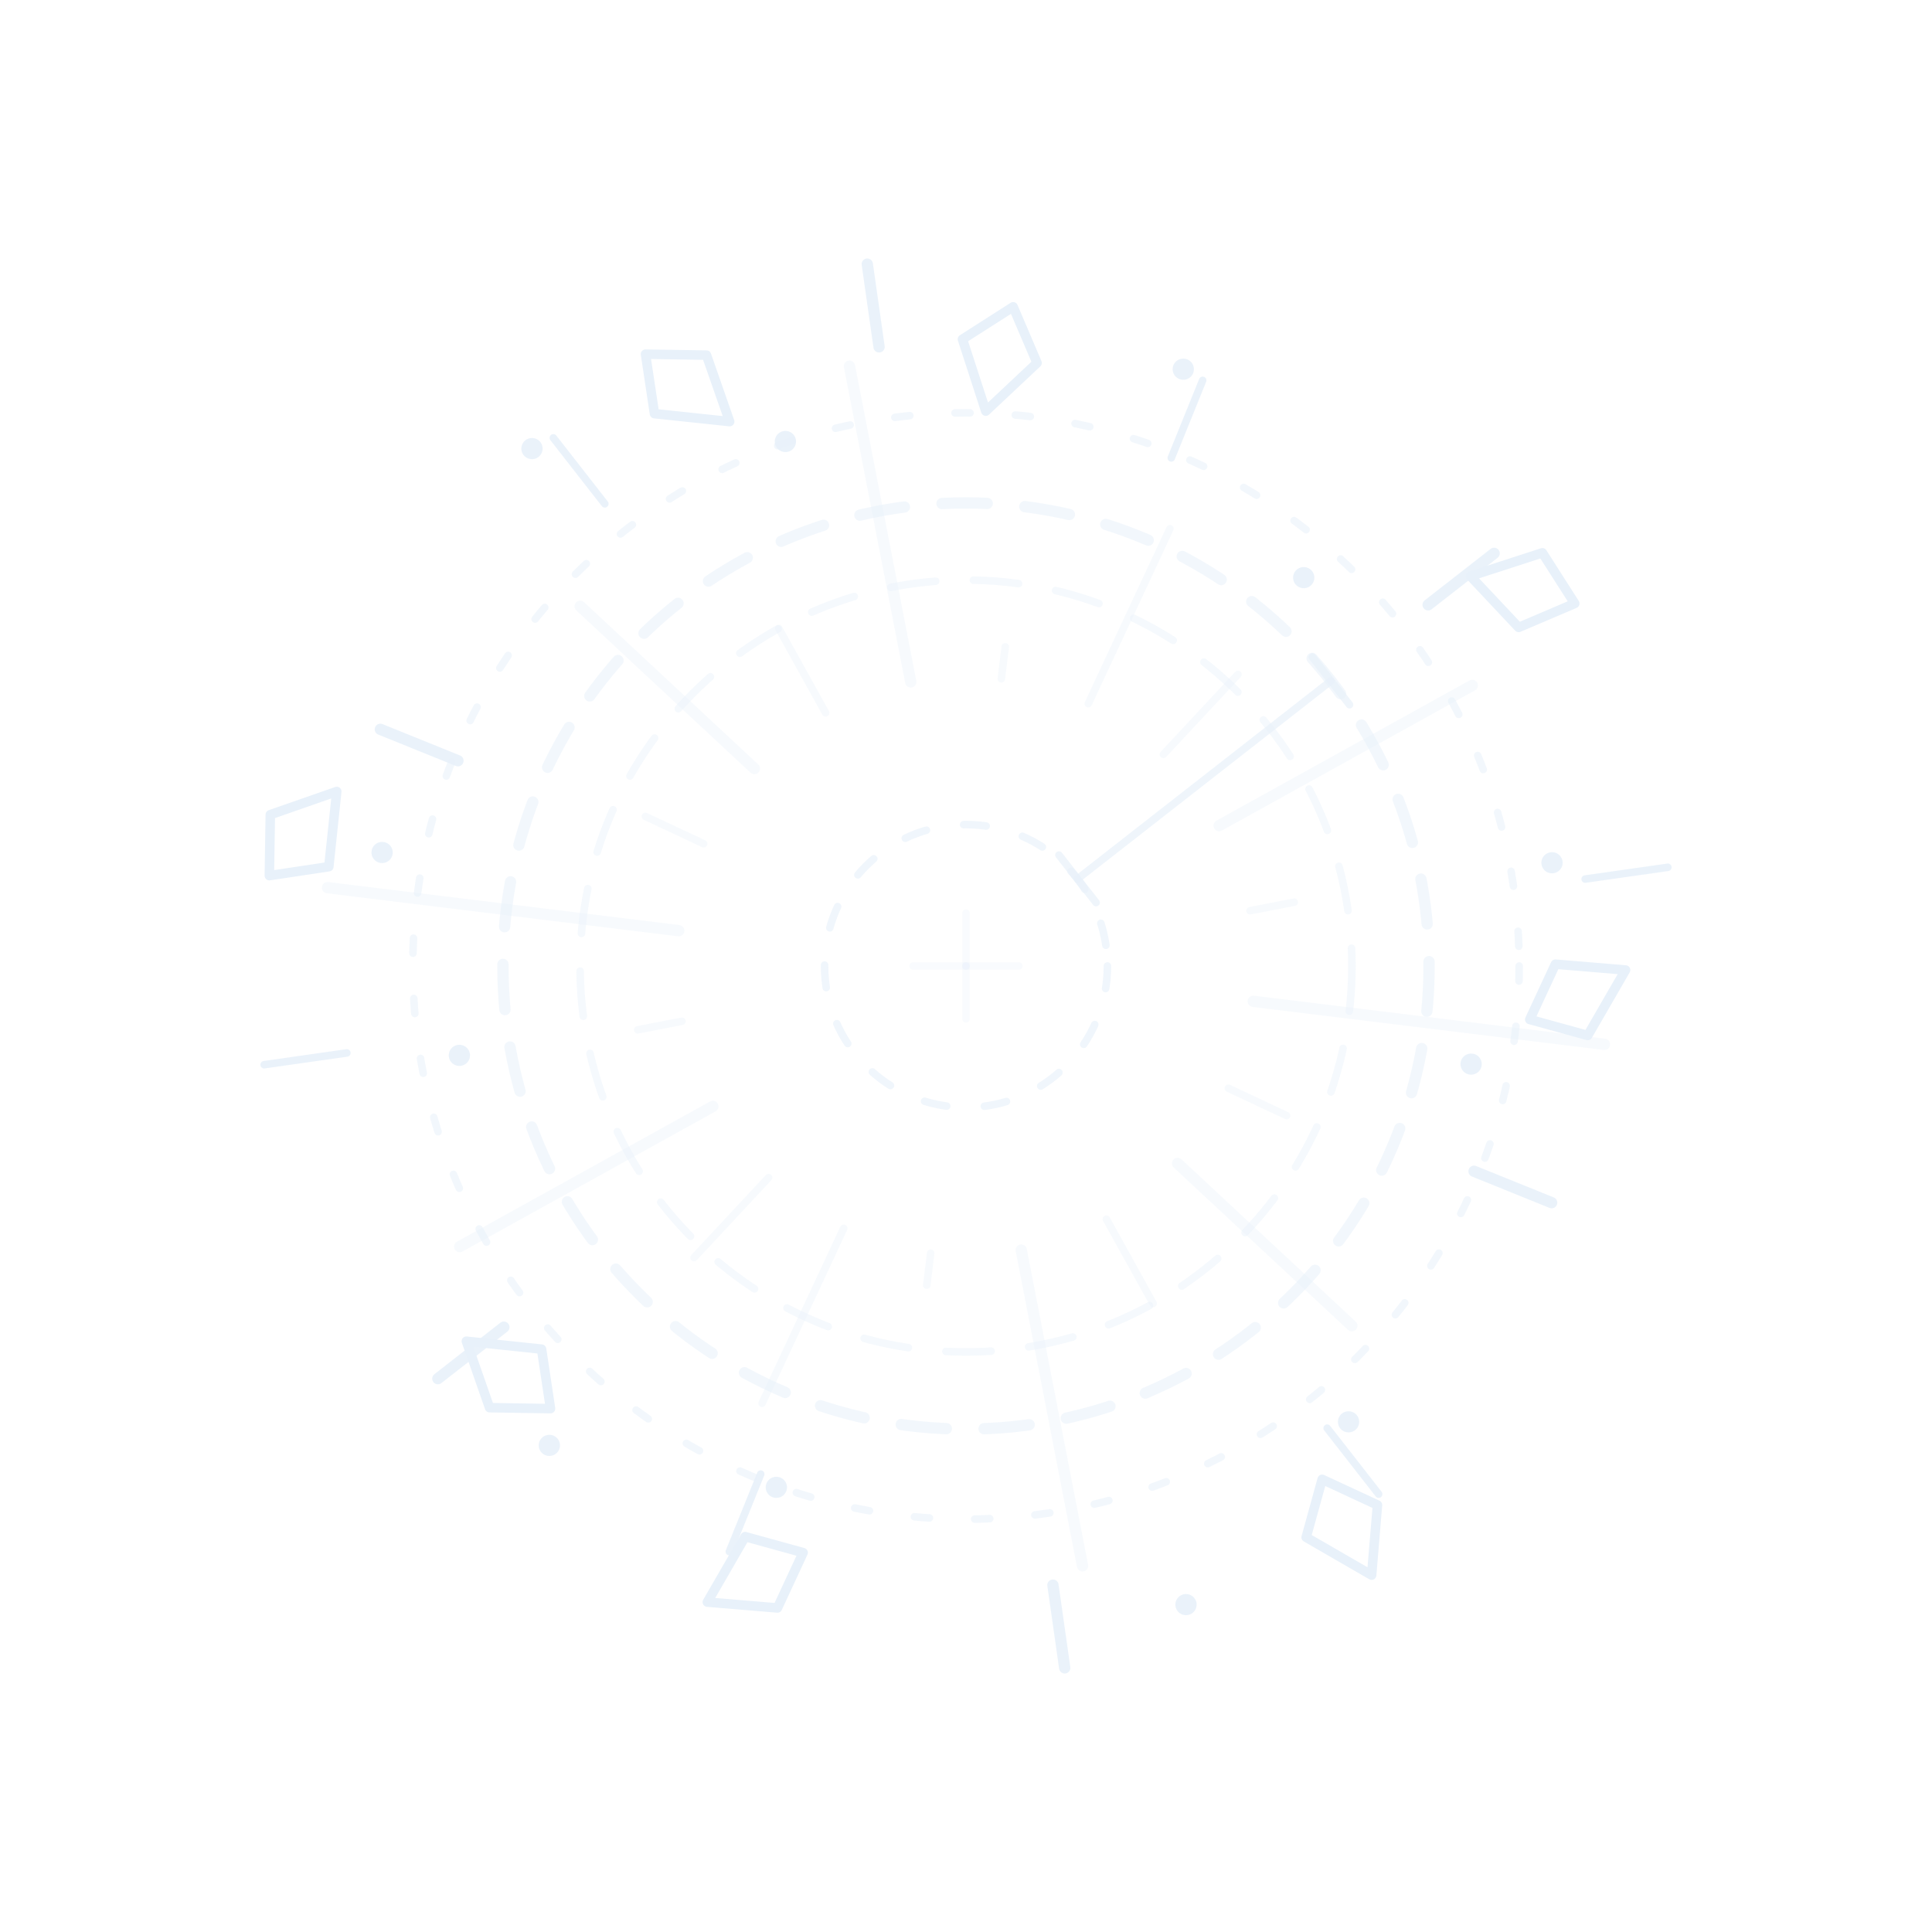
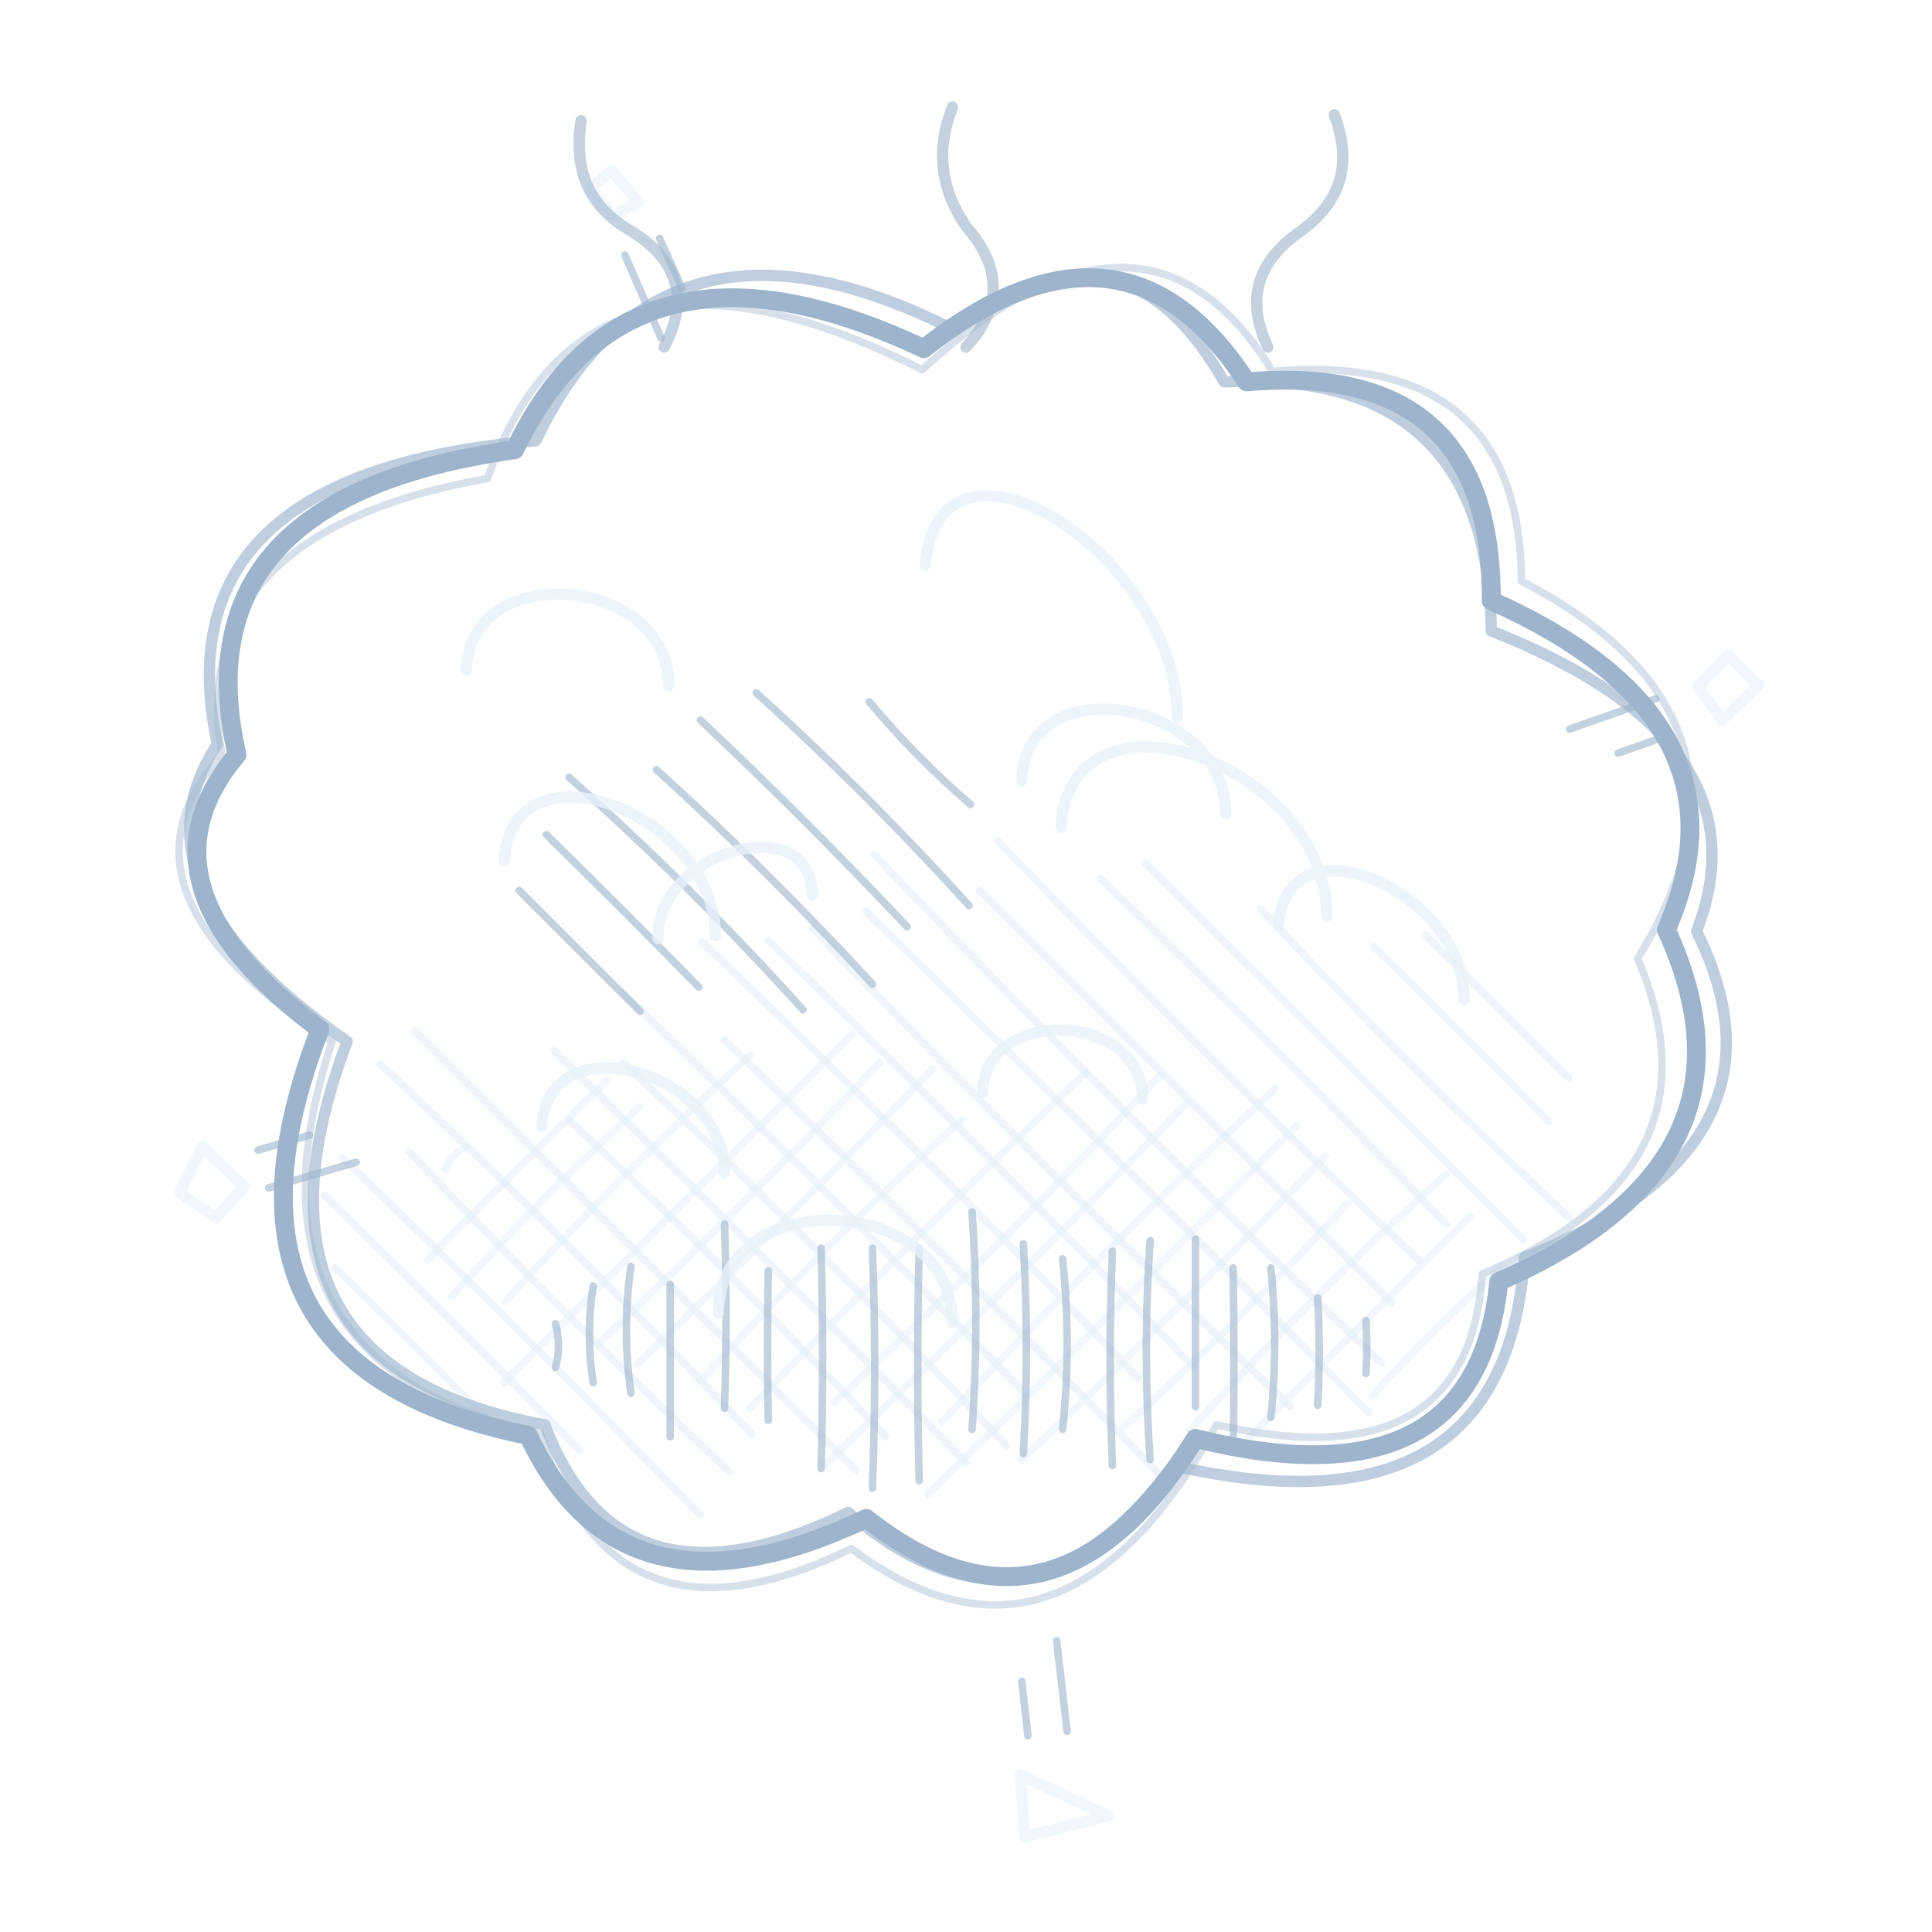
<svg xmlns="http://www.w3.org/2000/svg" width="128" height="128" viewBox="0 0 128 128">
  <defs>
-     <path id="shard" d="M -1.6 -3.2 L 2.4 -0.6 L 1.2 3 L -2.2 1.2 Z" stroke="#E8F1FA" stroke-width="0.6" />
+     <clipPath id="massc">
+       <path d="M 110.4 61.6 Q 118.4 77.3 99.3 84.9 Q 97.4 99.5 79.2 95.3 Q 69.7 110.2 57.4 100.6 Q 40.7 109.3 35 95.1 Q 13.6 89.9 21.2 68.2 Q 8 58.7 15.7 50 Q 11.6 32.8 34.1 29.8 Q 41.1 12.6 61.2 23.1 Q 74.4 12.6 82.6 25.3 Q 98.9 23.9 98.8 39.8 Q 117.8 47.4 110.4 61.6 Z" />
+     </clipPath>
  </defs>
-   <g id="burst" fill="none" stroke-linecap="round" stroke-linejoin="round">
-     <line x1="64" y1="64" x2="67.5" y2="64" stroke="#E8F1FA" stroke-width="0.5" opacity="0.26" />
-     <line x1="64" y1="64" x2="64" y2="67.5" stroke="#E8F1FA" stroke-width="0.5" opacity="0.26" />
-     <line x1="64" y1="64" x2="60.5" y2="64" stroke="#E8F1FA" stroke-width="0.5" opacity="0.26" />
-     <line x1="64" y1="64" x2="64" y2="60.5" stroke="#E8F1FA" stroke-width="0.5" opacity="0.26" />
-     <circle cx="64" cy="64" r="9.37" stroke="#E8F1FA" stroke-width="0.5" stroke-dasharray="1.5 2.5" opacity="0.65" />
-     <line x1="83.03" y1="66.34" x2="106.3" y2="69.19" stroke="#E8F1FA" stroke-width="0.75" opacity="0.34" />
-     <line x1="81.38" y1="72.1" x2="85.24" y2="73.91" stroke="#E8F1FA" stroke-width="0.5" opacity="0.34" />
-     <line x1="78.02" y1="77.08" x2="89.56" y2="87.83" stroke="#E8F1FA" stroke-width="0.75" opacity="0.34" />
-     <line x1="73.3" y1="80.77" x2="76.4" y2="86.36" stroke="#E8F1FA" stroke-width="0.5" opacity="0.34" />
-     <line x1="67.66" y1="82.82" x2="71.72" y2="103.74" stroke="#E8F1FA" stroke-width="0.75" opacity="0.34" />
-     <line x1="61.66" y1="83.03" x2="61.4" y2="85.15" stroke="#E8F1FA" stroke-width="0.5" opacity="0.34" />
-     <line x1="55.9" y1="81.38" x2="50.49" y2="92.97" stroke="#E8F1FA" stroke-width="0.5" opacity="0.34" />
-     <line x1="50.92" y1="78.02" x2="45.98" y2="83.32" stroke="#E8F1FA" stroke-width="0.5" opacity="0.34" />
-     <line x1="47.23" y1="73.3" x2="30.46" y2="82.59" stroke="#E8F1FA" stroke-width="0.75" opacity="0.34" />
-     <line x1="45.18" y1="67.66" x2="42.25" y2="68.23" stroke="#E8F1FA" stroke-width="0.5" opacity="0.34" />
-     <line x1="44.97" y1="61.66" x2="21.7" y2="58.81" stroke="#E8F1FA" stroke-width="0.75" opacity="0.34" />
-     <line x1="46.62" y1="55.9" x2="42.76" y2="54.09" stroke="#E8F1FA" stroke-width="0.5" opacity="0.34" />
-     <line x1="49.98" y1="50.92" x2="38.44" y2="40.17" stroke="#E8F1FA" stroke-width="0.75" opacity="0.34" />
-     <line x1="54.7" y1="47.23" x2="51.6" y2="41.64" stroke="#E8F1FA" stroke-width="0.5" opacity="0.34" />
-     <line x1="60.34" y1="45.18" x2="56.28" y2="24.26" stroke="#E8F1FA" stroke-width="0.75" opacity="0.34" />
-     <line x1="66.34" y1="44.97" x2="66.6" y2="42.85" stroke="#E8F1FA" stroke-width="0.5" opacity="0.34" />
-     <line x1="72.1" y1="46.62" x2="77.51" y2="35.03" stroke="#E8F1FA" stroke-width="0.5" opacity="0.34" />
-     <line x1="77.08" y1="49.98" x2="82.02" y2="44.68" stroke="#E8F1FA" stroke-width="0.5" opacity="0.34" />
-     <line x1="80.77" y1="54.7" x2="97.54" y2="45.41" stroke="#E8F1FA" stroke-width="0.75" opacity="0.34" />
-     <line x1="82.82" y1="60.34" x2="85.75" y2="59.77" stroke="#E8F1FA" stroke-width="0.5" opacity="0.34" />
-     <circle cx="64" cy="64" r="30.68" stroke="#E8F1FA" stroke-width="0.75" stroke-dasharray="3 2.5" opacity="0.55" />
-     <circle cx="64" cy="64" r="25.57" stroke="#E8F1FA" stroke-width="0.5" stroke-dasharray="3 2.5" opacity="0.44" />
-     <circle cx="64" cy="64" r="36.65" stroke="#E8F1FA" stroke-width="0.5" stroke-dasharray="1 3" opacity="0.55" />
-     <line x1="97.66" y1="77.6" x2="102.8" y2="79.68" stroke="#E8F1FA" stroke-width="0.75" opacity="0.9" />
-     <line x1="87.93" y1="94.62" x2="91.34" y2="98.99" stroke="#E8F1FA" stroke-width="0.5" opacity="0.9" />
-     <line x1="69.76" y1="105.02" x2="70.54" y2="110.5" stroke="#E8F1FA" stroke-width="0.75" opacity="0.9" />
-     <line x1="50.4" y1="97.66" x2="48.32" y2="102.8" stroke="#E8F1FA" stroke-width="0.5" opacity="0.9" />
-     <line x1="33.38" y1="87.93" x2="29.01" y2="91.34" stroke="#E8F1FA" stroke-width="0.75" opacity="0.9" />
-     <line x1="22.98" y1="69.76" x2="17.5" y2="70.54" stroke="#E8F1FA" stroke-width="0.5" opacity="0.9" />
-     <line x1="30.34" y1="50.4" x2="25.2" y2="48.32" stroke="#E8F1FA" stroke-width="0.75" opacity="0.9" />
-     <line x1="40.07" y1="33.38" x2="36.66" y2="29.01" stroke="#E8F1FA" stroke-width="0.5" opacity="0.9" />
-     <line x1="58.24" y1="22.98" x2="57.46" y2="17.5" stroke="#E8F1FA" stroke-width="0.75" opacity="0.9" />
-     <line x1="77.6" y1="30.34" x2="79.68" y2="25.2" stroke="#E8F1FA" stroke-width="0.5" opacity="0.9" />
-     <line x1="94.62" y1="40.07" x2="98.99" y2="36.66" stroke="#E8F1FA" stroke-width="0.75" opacity="0.9" />
-     <line x1="105.02" y1="58.24" x2="110.5" y2="57.46" stroke="#E8F1FA" stroke-width="0.5" opacity="0.9" />
-     <use href="#shard" transform="translate(104.43 66.12) rotate(87) scale(1.05)" />
-     <use href="#shard" transform="translate(89.02 101.09) rotate(177) scale(1.05)" />
-     <use href="#shard" transform="translate(50.13 104.29) rotate(267) scale(1.05)" />
-     <use href="#shard" transform="translate(33.92 91.09) rotate(333) scale(1.05)" />
-     <use href="#shard" transform="translate(20.08 55.46) rotate(423) scale(1.05)" />
-     <use href="#shard" transform="translate(45.32 25.7) rotate(513) scale(1.05)" />
-     <use href="#shard" transform="translate(66.12 23.57) rotate(579) scale(1.05)" />
-     <use href="#shard" transform="translate(101.09 38.98) rotate(669) scale(1.05)" />
-     <line x1="97.46" y1="70.5" x2="97.47" y2="70.5" stroke="#E8F1FA" stroke-width="1.4" opacity="0.9" />
-     <line x1="89.34" y1="94.2" x2="89.35" y2="94.2" stroke="#E8F1FA" stroke-width="1.4" opacity="0.9" />
-     <line x1="78.57" y1="106.31" x2="78.58" y2="106.31" stroke="#E8F1FA" stroke-width="1.4" opacity="0.9" />
-     <line x1="51.43" y1="98.54" x2="51.44" y2="98.54" stroke="#E8F1FA" stroke-width="1.4" opacity="0.9" />
-     <line x1="36.39" y1="95.76" x2="36.4" y2="95.76" stroke="#E8F1FA" stroke-width="1.4" opacity="0.9" />
-     <line x1="30.43" y1="69.92" x2="30.44" y2="69.92" stroke="#E8F1FA" stroke-width="1.4" opacity="0.9" />
-     <line x1="25.31" y1="56.48" x2="25.32" y2="56.48" stroke="#E8F1FA" stroke-width="1.4" opacity="0.9" />
-     <line x1="35.24" y1="29.72" x2="35.25" y2="29.72" stroke="#E8F1FA" stroke-width="1.4" opacity="0.9" />
-     <line x1="52.03" y1="29.25" x2="52.04" y2="29.25" stroke="#E8F1FA" stroke-width="1.4" opacity="0.9" />
-     <line x1="78.39" y1="24.46" x2="78.4" y2="24.46" stroke="#E8F1FA" stroke-width="1.4" opacity="0.9" />
-     <line x1="86.37" y1="38.27" x2="86.38" y2="38.27" stroke="#E8F1FA" stroke-width="1.4" opacity="0.9" />
-     <line x1="102.82" y1="57.16" x2="102.83" y2="57.16" stroke="#E8F1FA" stroke-width="1.4" opacity="0.9" />
-     <line x1="71.39" y1="58.23" x2="88.18" y2="45.11" stroke="#E8F1FA" stroke-width="0.5" opacity="0.7" />
-     <line x1="70.16" y1="56.65" x2="72.62" y2="59.8" stroke="#E8F1FA" stroke-width="0.5" opacity="0.7" />
-     <line x1="86.95" y1="43.53" x2="89.41" y2="46.69" stroke="#E8F1FA" stroke-width="0.5" opacity="0.7" />
+   <g fill="none" stroke-linecap="round" stroke-linejoin="round">
+     <g id="mass_hatch" clip-path="url(#massc)">
+       <path d="M 94.5 62 Q 99.2 66.7 103.9 71.4 M 91 62.7 Q 96.8 68.4 102.6 74.3 M 83.5 60.2 Q 93.4 70.8 104 80.7 M 75.9 57.2 Q 88.4 69.6 100.9 82.1 M 72.9 58.2 Q 84.6 69.4 95.8 81.1 M 66.1 55.7 Q 79.7 69.9 94 83.5 M 64.9 59 Q 78.5 72.6 92.2 86.3 M 57.9 56.6 Q 74.3 73.8 91.5 90.3 M 57.4 60.4 Q 74.2 76.9 90.7 93.6 M 53.8 61.5 Q 69.3 77.6 85.5 93.2 M 50.9 62.3 Q 65.3 76.2 79.1 90.6 M 46.5 62.4 Q 61.3 76.5 75.4 91.3 M 48 68.9 Q 63.1 83.5 77.7 98.6 M 41.2 65.7 Q 54.8 78.9 68 92.4 M 41.3 70.4 Q 54.4 82.7 66.7 95.8 M 36.7 69.6 Q 50.5 83.1 64 96.9 M 37.7 74.2 Q 48.5 84.3 58.7 95.2 M 27.5 68.3 Q 42.1 82.9 56.7 97.4 M 25.2 70.5 Q 37.9 82.4 49.8 95 M 27.1 76.3 Q 37.4 87.2 48.3 97.5 M 22.7 76.7 Q 34.8 88.4 46.4 100.4 M 21.5 79.2 Q 30.1 87.6 38.4 96.1 M 22.2 84 Q 28.4 90 34.5 96.3" stroke="#E8F1FA" stroke-width="0.5" opacity="0.70" />
+       <path d="M 29.5 77.5 Q 29.9 76.4 30.9 76 M 28.3 83.5 Q 34.2 77.5 40.2 71.6 M 29.9 85.9 Q 35.9 79.3 42.4 73.3 M 33.5 86.2 Q 41.2 77.7 49.7 69.9 M 33.4 91.6 Q 44.9 80 56.5 68.5 M 39.6 89.1 Q 49.1 80 58.3 70.4 M 42.2 90.4 Q 52.2 80.8 61.8 70.8 M 46.4 91.5 Q 54.6 82.5 63.7 74.2 M 49.7 93.3 Q 60.6 81.9 72 71 M 55.3 92.9 Q 66.5 82.4 76.9 71.2 M 54.6 97.1 Q 66.9 85.3 78.6 73.1 M 62.4 94.2 Q 73.1 82.8 84.5 72.1 M 61.5 99 Q 73.8 86.9 85.9 74.6 M 67.7 96.7 Q 78 86.9 87.8 76.6 M 74.4 94.6 Q 82.2 87.5 89.3 79.7 M 78.8 94.8 Q 86.9 85.8 95.8 77.8 M 80.9 97.1 Q 89.2 88.8 97.4 80.6 M 90.9 92.5 Q 94.9 88.1 99.3 84.1" stroke="#E8F1FA" stroke-width="0.5" opacity="0.60" />
+       <path d="M 57.6 46.5 Q 60.7 50.2 64.3 53.3 M 50.1 45.9 Q 57.5 52.6 64.2 60 M 46.4 47.7 Q 53.5 54.4 60.1 61.4 M 43.5 51 Q 51 57.8 57.8 65.2 M 37.7 51.5 Q 45.9 58.8 53.2 66.9 M 36.2 55.3 Q 41.3 60.3 46.3 65.4 M 34.4 59 Q 38.4 63 42.4 67" stroke="#9DB4CC" stroke-width="0.5" opacity="0.60" />
+       <path d="M 90.5 87.5 Q 90.6 89.3 90.5 91 M 87.3 86 Q 87.5 89.6 87.3 93.1 M 84.2 84 Q 84.7 89 84.2 93.9 M 81.7 84 Q 81.8 90.3 81.7 96.6 M 79.2 82.1 Q 79.2 87.7 79.2 93.2 M 76.2 82.2 Q 75.7 89.4 76.2 96.7 M 73.7 82.9 Q 73.4 90 73.7 97.1 M 70.4 83.4 Q 71 89.1 70.4 94.7 M 67.8 82.4 Q 68.2 89.4 67.8 96.3 M 64.4 80.3 Q 64.9 87.5 64.4 94.7 M 60.9 82.7 Q 60.7 90.4 60.9 98.1 M 57.8 82.7 Q 58.1 90.6 57.8 98.6 M 54.4 82.7 Q 54.6 90 54.4 97.3 M 50.9 84.2 Q 50.8 89.2 50.9 94.1 M 48 81.1 Q 48.2 87.2 48 93.3 M 44.4 85.1 Q 44.4 90.2 44.4 95.2 M 41.8 83.9 Q 41.2 88.1 41.8 92.3 M 39.3 85.2 Q 38.8 88.4 39.3 91.6 M 36.8 87.7 Q 37.2 89.2 36.8 90.6" stroke="#9DB4CC" stroke-width="0.5" opacity="0.60" />
+     </g>
+     <path d="M 70.3 54.8 C 70.9 44.6 87.9 50.5 87.9 60.7 M 67.7 51.7 C 67.9 44.1 81.2 46.3 81.2 53.9 M 35.9 74.6 C 36.3 67.7 48 70.9 48 77.7 M 84.7 61.3 C 85.2 54 97 58.9 97 66.2 M 43.6 62.2 C 43.4 56.4 53.8 53.5 53.8 59.3 M 61.3 37.4 C 62.3 26.7 78 36.8 78 47.5 M 65.1 72.4 C 65.2 66.6 75.7 67 75.7 72.8 M 33.4 57 C 33.9 48.8 47.4 53.8 47.4 62 M 30.9 44.4 C 31.1 37 44.3 38.1 44.3 45.4 M 47.6 87 C 47.6 78.4 63.1 79 63.1 87.6" stroke="#E8F1FA" stroke-width="0.75" opacity="0.80" />
+     <path d="M 110.4 61.6 Q 117.5 77 99.3 84.9 Q 97.8 99.9 79.2 95.3 Q 69.8 110.4 57.4 100.6 Q 41.2 108.3 35 95.1 Q 12.5 90.6 21.2 68.2 Q 8.4 58.7 15.7 50 Q 11.8 32.9 34.1 29.8 Q 41.7 13.9 61.2 23.1 Q 74.4 12.7 82.6 25.3 Q 98.9 23.9 98.8 39.8 Q 116.5 47.7 110.4 61.6 Z" stroke="#9DB4CC" stroke-width="1.25" />
+     <path d="M 112.4 61.7 Q 119.5 76 101 83.3 Q 99.7 102.1 77.7 97.1 Q 67.9 110.3 56.2 100.2 Q 41.1 107.6 36.1 94.4 Q 14.9 90.5 23 69 Q 8.2 58.7 14.4 49.3 Q 10.5 31.3 35.5 29.2 Q 43.7 12 63.1 21.8 Q 74.3 13.3 81.1 25.3 Q 98.6 24.4 98.8 41.8 Q 117.3 49.1 112.4 61.7 Z" stroke="#9DB4CC" stroke-width="0.75" opacity="0.65" />
+     <path d="M 108.5 63.5 Q 114.5 77.6 98.2 84.4 Q 97.3 98.2 80.6 94.4 Q 70.3 113 56.4 102.6 Q 40.7 110.3 35.8 95 Q 15 90.3 22 69 Q 6.5 59.1 14.7 50 Q 12.2 35.3 32.3 31.7 Q 38.8 13.2 61.1 24.5 Q 75.9 10.9 84.3 24.6 Q 100.7 23.2 100.8 38.5 Q 118.3 47.6 108.5 63.5 Z" stroke="#9DB4CC" stroke-width="0.5" opacity="0.40" />
+     <path d="M 73.4 120.3 L 67.9 121.7 L 67.6 117.6 Z M 16.2 78.6 L 14.3 80.7 L 11.9 79 L 13.4 76 Z M 42.3 13.4 L 40.6 14.3 L 39.1 12.5 L 40.5 11.3 Z M 116.5 45.4 L 114.1 47.7 L 112.5 45.5 L 114.5 43.4 Z" stroke="#E8F1FA" stroke-width="0.75" opacity="0.60" />
+     <path d="M 70.7 114.7 L 70 108.7 M 68.1 115 L 67.7 111.4 M 17.8 78.7 L 23.6 77 M 17.1 76.2 L 20.5 75.2 M 41.4 16.9 L 43.8 22.4 M 43.7 15.8 L 45.2 19.1 M 109.7 46.3 L 104 48.3 M 110.6 48.7 L 107.2 49.9" stroke="#9DB4CC" stroke-width="0.5" opacity="0.60" />
+     <path d="M 44 23 C 45.7 19.8 44.9 17.2 41.8 15.3 C 39 13.7 38 11.3 38.5 8" stroke="#9DB4CC" stroke-width="0.75" opacity="0.60" />
+     <path d="M 64 23 C 66.4 20.4 66.4 17.7 64 15 C 62.3 12.5 62 9.9 63.1 7.1" stroke="#9DB4CC" stroke-width="0.75" opacity="0.60" />
+     <path d="M 84 23 C 82.5 19.8 83.3 17.3 86.2 15.3 C 88.9 13.3 89.6 10.8 88.4 7.6" stroke="#9DB4CC" stroke-width="0.75" opacity="0.60" />
  </g>
</svg>
